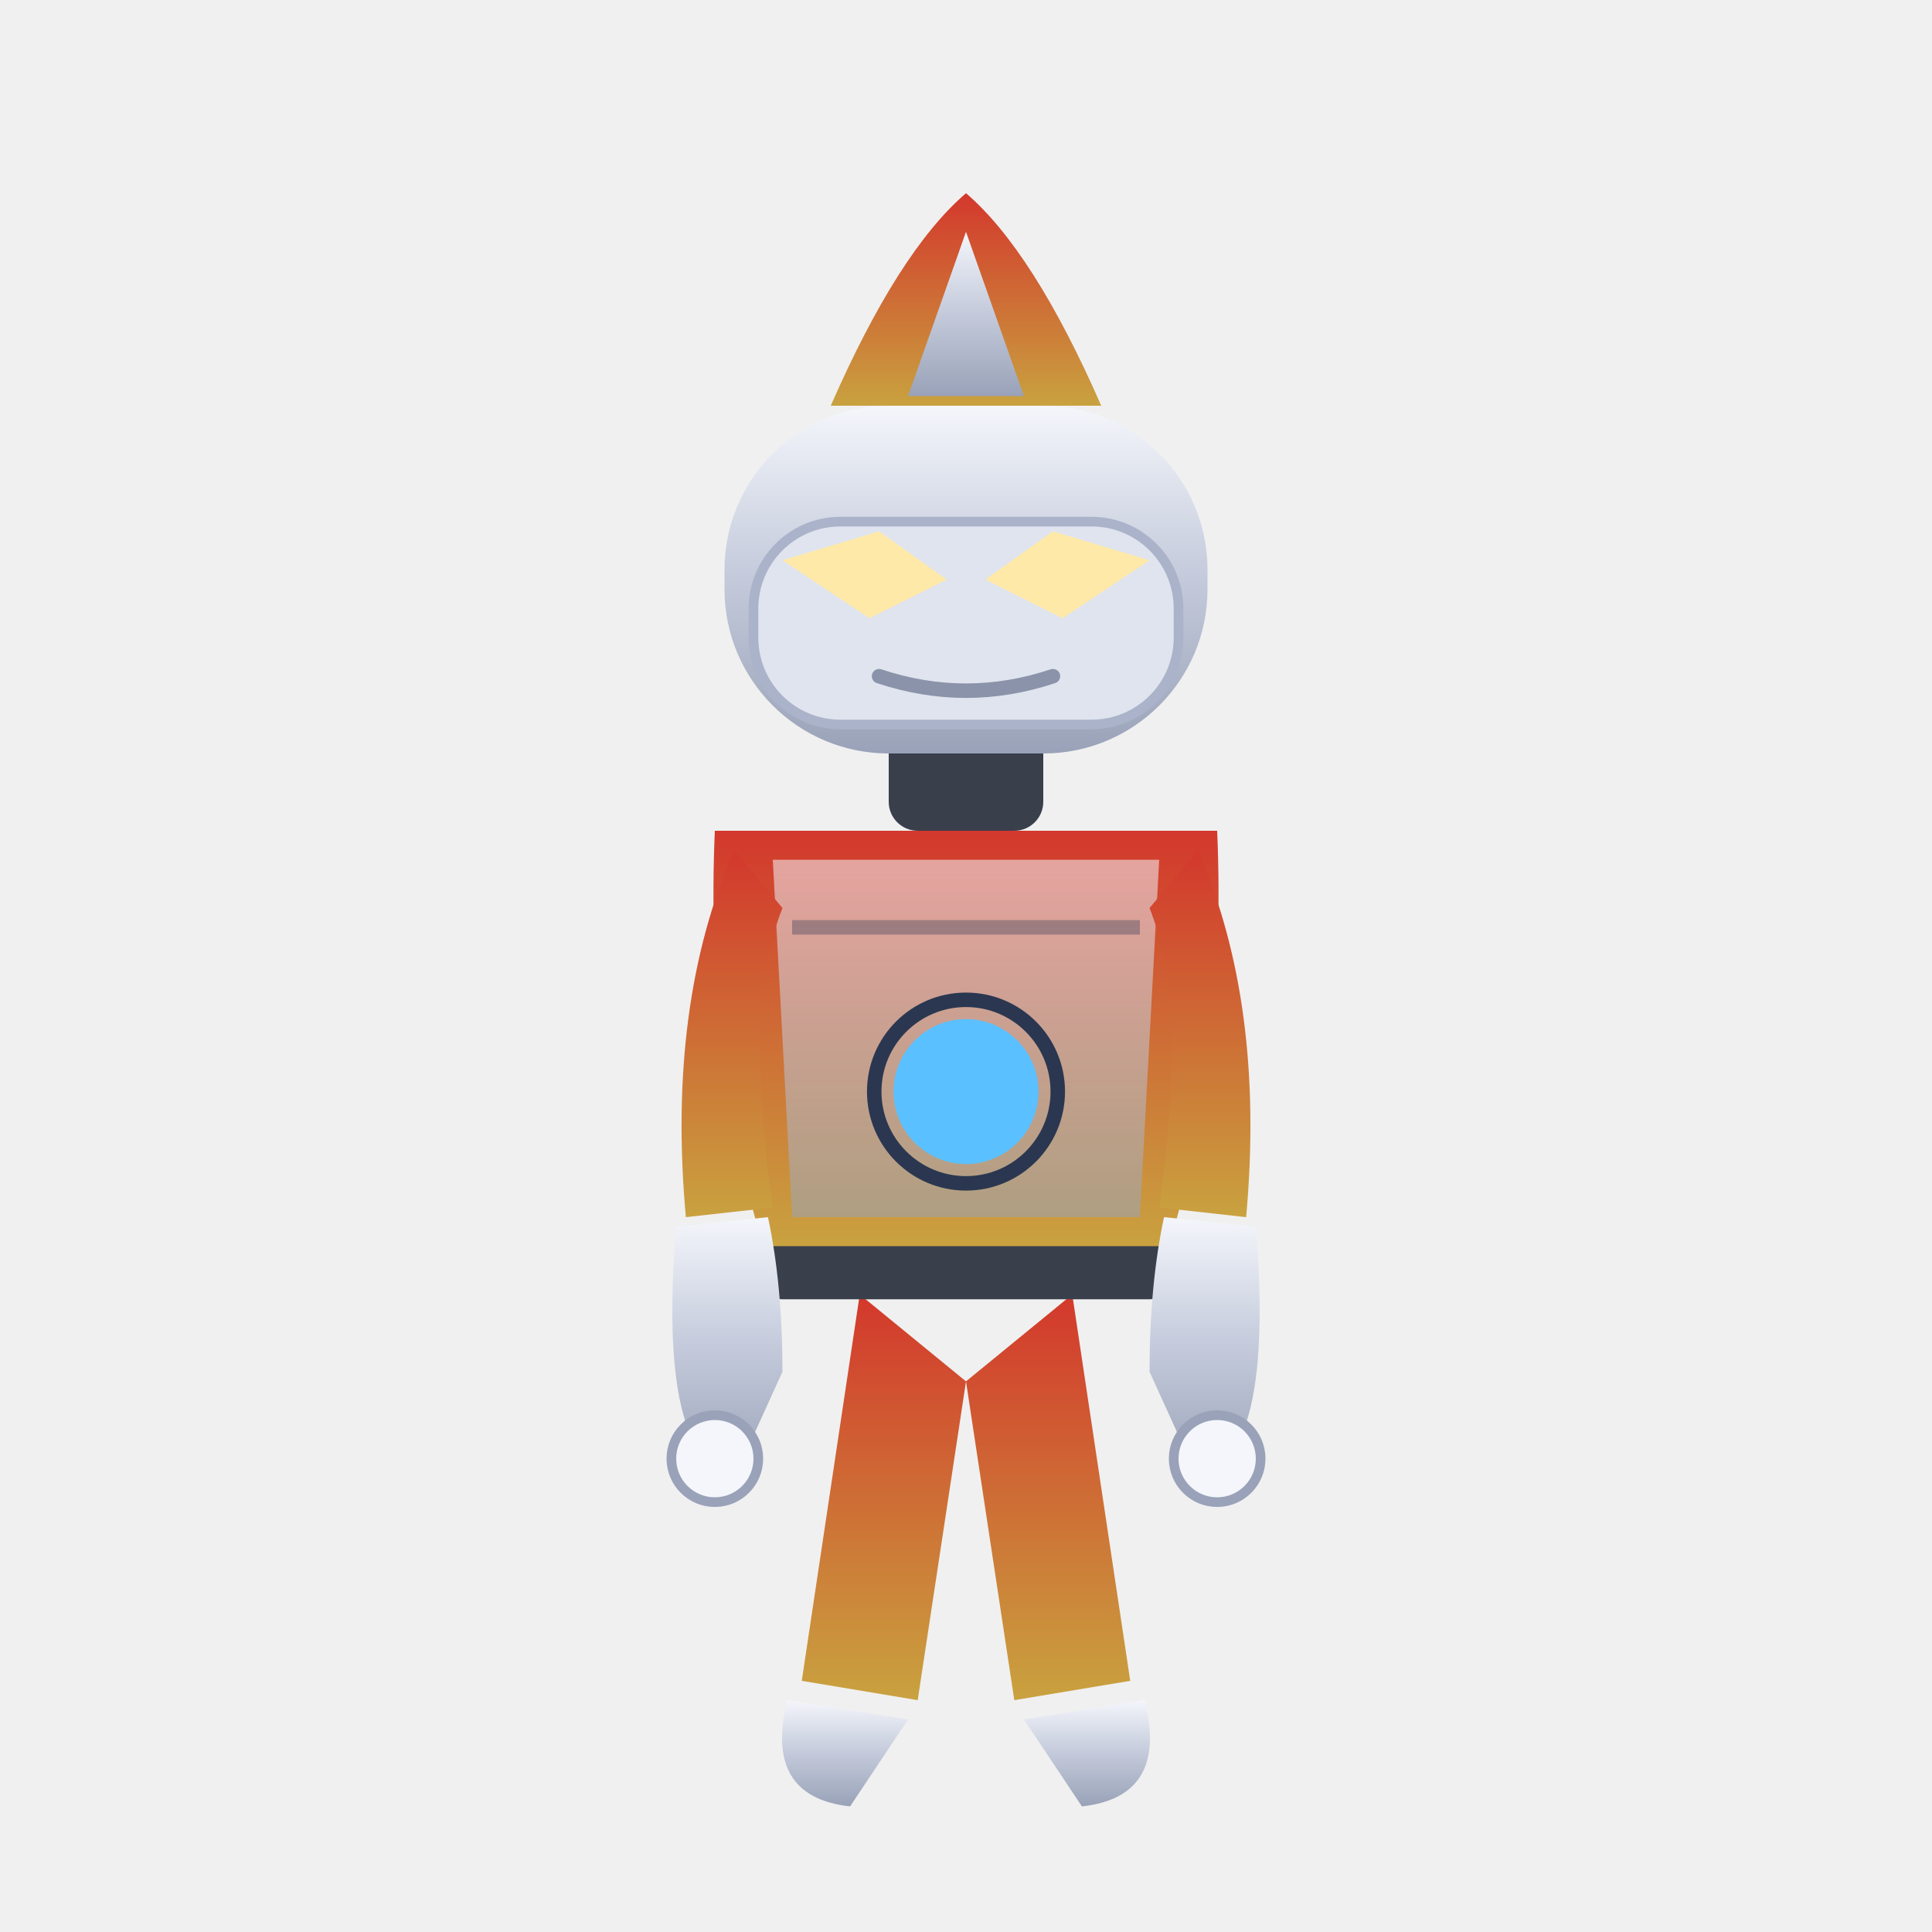
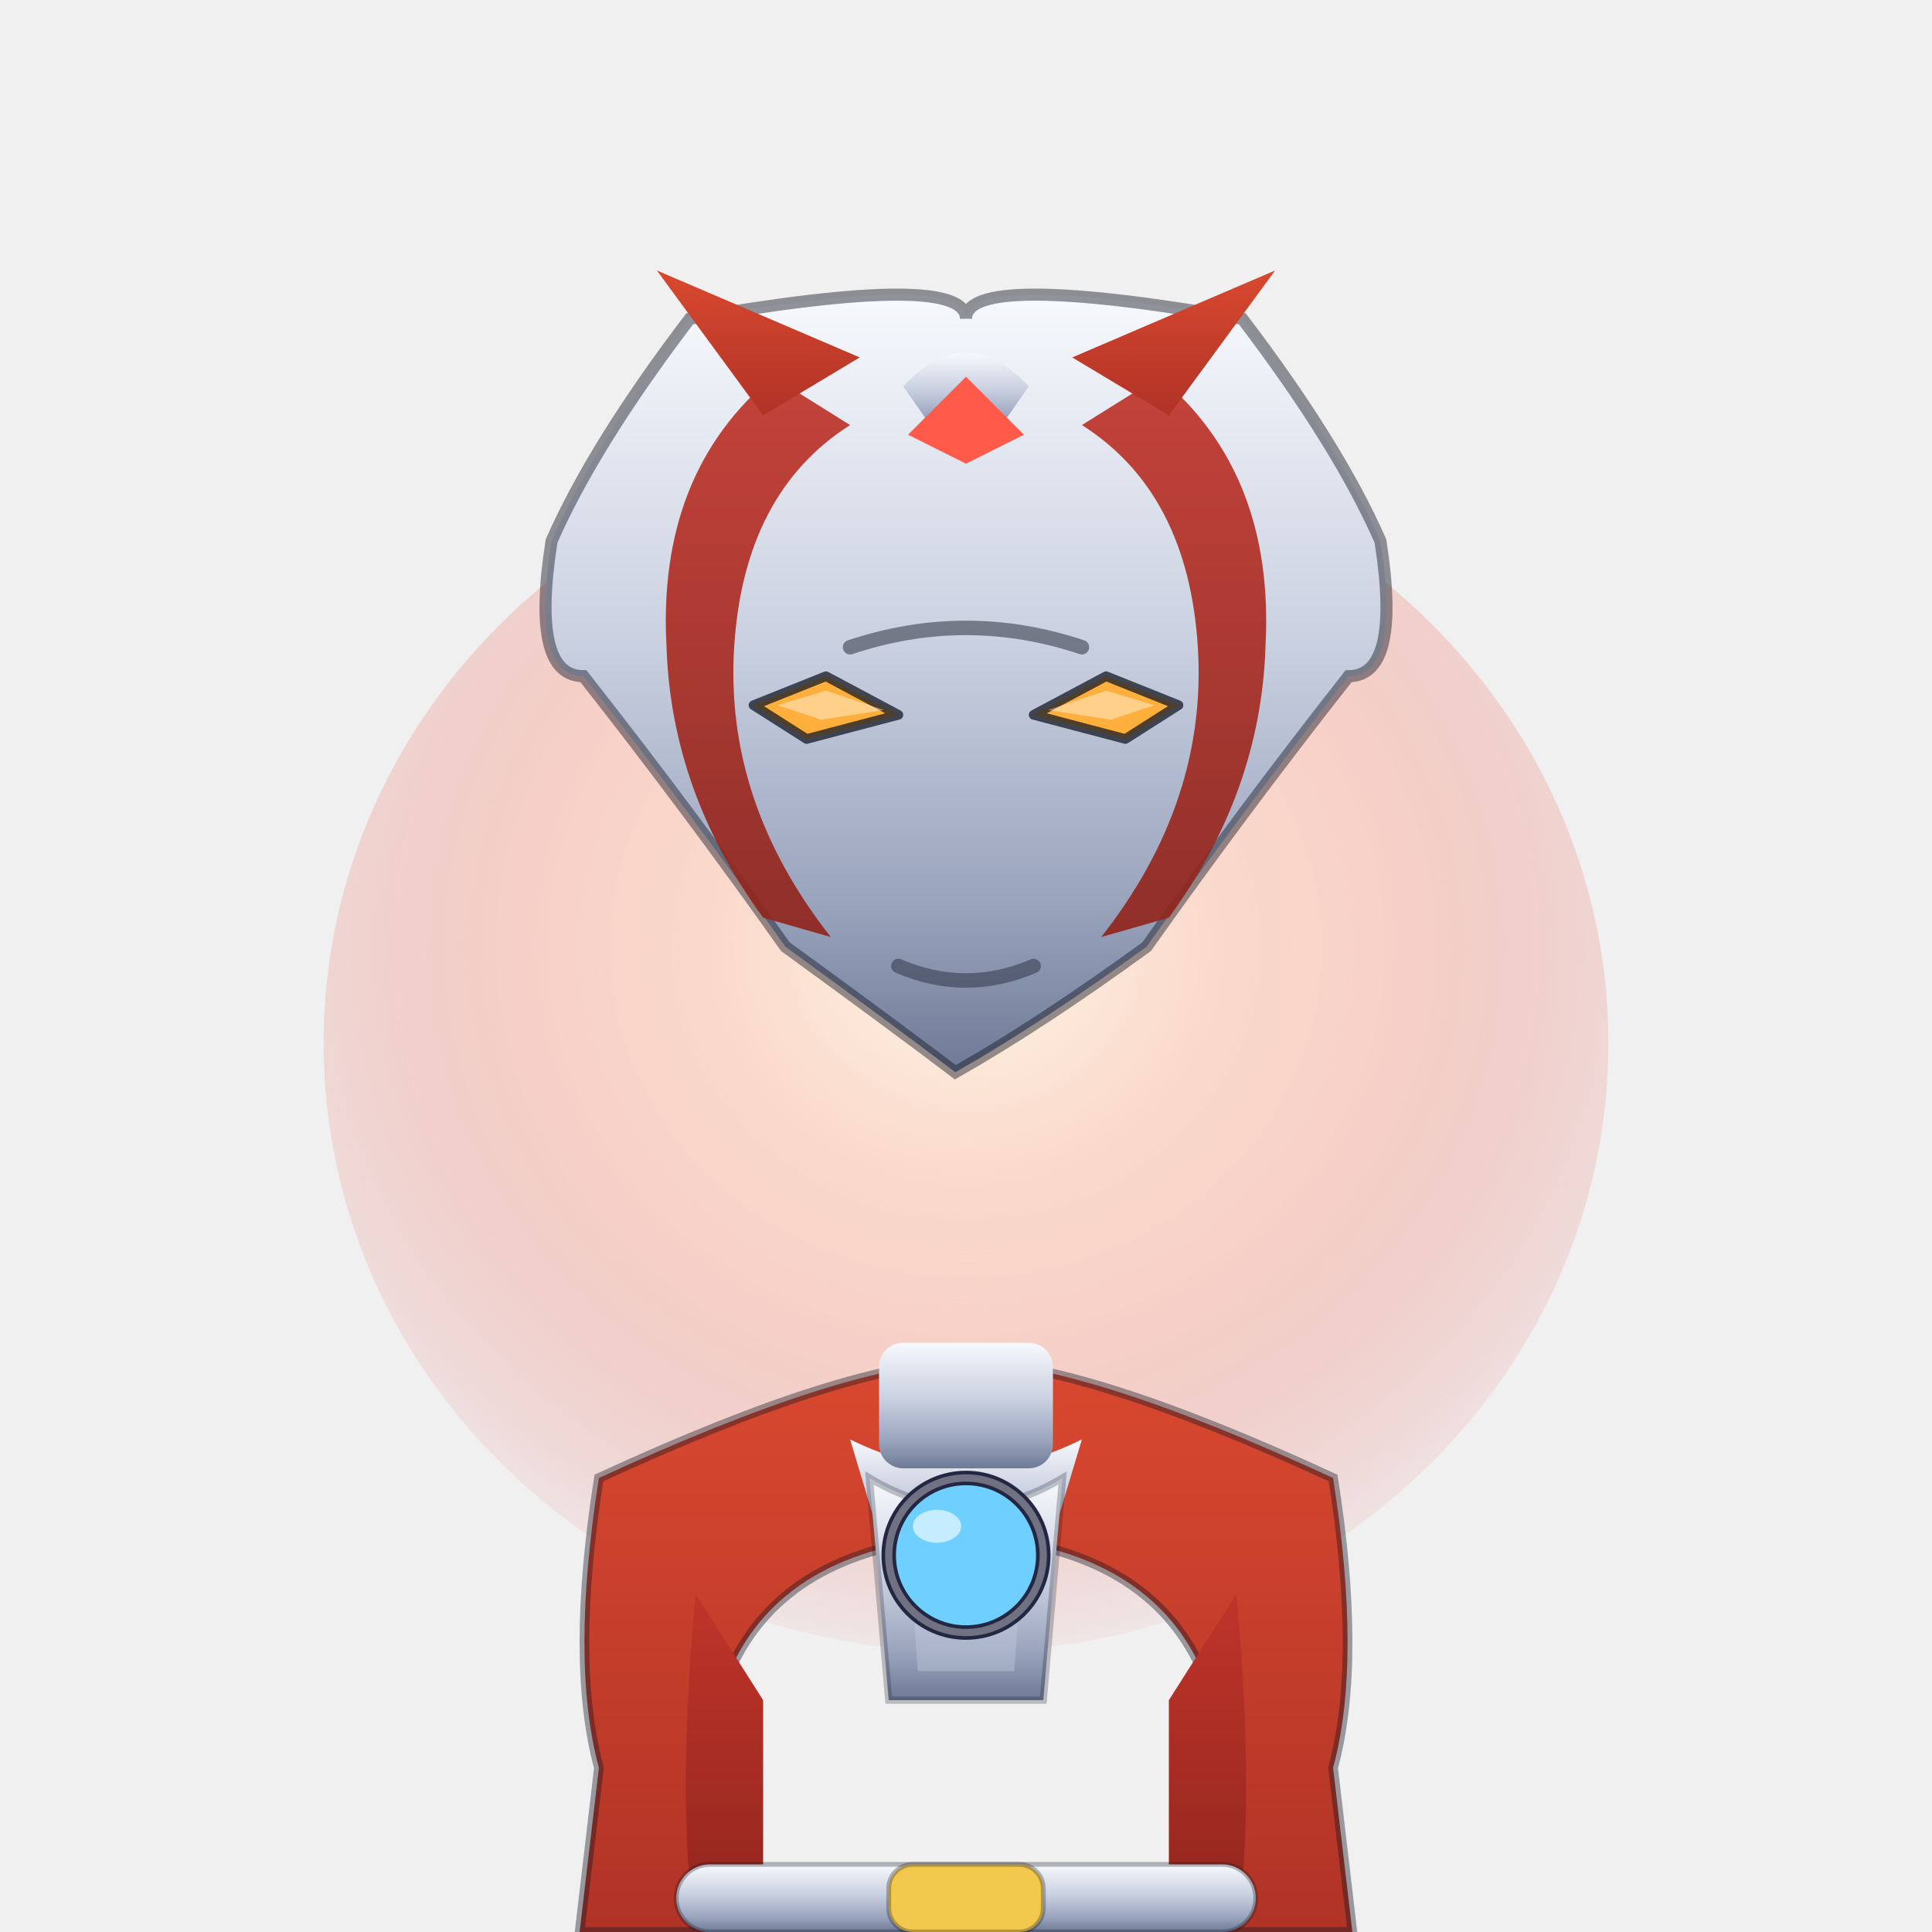
<svg xmlns="http://www.w3.org/2000/svg" viewBox="0 0 400 400" width="400" height="400" role="img">
  <defs>
-     <radialGradient id="ora_{i}" cx="50%" cy="42%" r="60%">
-       <stop offset="0%" stop-color="#fff9e6" stop-opacity="0.9" />
-       <stop offset="55%" stop-color="{m}" stop-opacity="0.55" />
-       <stop offset="100%" stop-color="{m}" stop-opacity="0" />
+     <radialGradient id="au_mebius" cx="50%" cy="42%" r="62%">
+       <stop offset="0%" stop-color="#fffbe8" stop-opacity="0.95" />
+       <stop offset="52%" stop-color="#ffb3a0" stop-opacity="0.5" />
+       <stop offset="100%" stop-color="#e0453f" stop-opacity="0" />
    </radialGradient>
-     <linearGradient id="silver_mebius" x1="0" y1="0" x2="0" y2="1">
-       <stop offset="0%" stop-color="#f4f6fb" />
-       <stop offset="45%" stop-color="#c8cede" />
-       <stop offset="100%" stop-color="#99a2b8" />
+     <linearGradient id="sv_mebius" x1="0" y1="0" x2="0" y2="1">
+       <stop offset="0%" stop-color="#f7f9fd" />
+       <stop offset="45%" stop-color="#c9d0e0" />
+       <stop offset="78%" stop-color="#9aa4bd" />
+       <stop offset="100%" stop-color="#6e7a96" />
    </linearGradient>
-     <linearGradient id="main_mebius" x1="0" y1="0" x2="0" y2="1">
-       <stop offset="0%" stop-color="#d3382c" />
-       <stop offset="100%" stop-color="#c9a23f" />
+     <linearGradient id="mn_mebius" x1="0" y1="0" x2="0" y2="1">
+       <stop offset="0%" stop-color="#d9482f" />
+       <stop offset="100%" stop-color="#b03326" />
+     </linearGradient>
+     <linearGradient id="ac_mebius" x1="0" y1="0" x2="0" y2="1">
+       <stop offset="0%" stop-color="#c0342a" />
+       <stop offset="100%" stop-color="#8f251d" />
    </linearGradient>
  </defs>
-   <ellipse cx="200" cy="215" rx="118" ry="118" fill="url(#ora_mebius)">
-     <animate attributeName="opacity" values="0.42;0.72;0.42" dur="3.2s" repeatCount="indefinite" />
+   <ellipse cx="200" cy="216" rx="133" ry="126" fill="url(#au_mebius)">
+     <animate attributeName="opacity" values="0.5;0.85;0.5" dur="3.4s" repeatCount="indefinite" />
  </ellipse>
  <g>
-     <animateTransform attributeName="transform" type="translate" values="0 0;0 -6;0 0" dur="3s" repeatCount="indefinite" />
+     <animateTransform attributeName="transform" type="translate" values="0 0;0 -5;0 0" dur="3s" repeatCount="indefinite" />
    <g>
-       <path d="M178 268 L166 348 L190 352 L200 286 Z" fill="url(#main_mebius)" />
-       <path d="M163 352 Q158 372 176 374 L188 356 Z" fill="url(#silver_mebius)" />
+       <path d="M124 306 Q118 344 124 366 L120 400 L150 400 L152 344 Q164 320 200 318 Q236 320 248 344 L250 400 L280 400 L276 366 Q282 344 276 306 Q224 282 200 282 Q176 282 124 306 Z" fill="url(#mn_mebius)" stroke="rgba(20,24,36,0.4)" stroke-width="2" />
+       <path d="M176 298 Q200 310 224 298 L218 318 Q200 326 182 318 Z" fill="url(#sv_mebius)" />
+       <path d="M144 330 Q140 374 144 400 L158 400 L158 352 Z" fill="url(#ac_mebius)" />
+       <path d="M256 330 Q260 374 256 400 L242 400 L242 352 Z" fill="url(#ac_mebius)" />
+       <path d="M180 306 Q200 318 220 306 L216 352 L184 352 Z" fill="url(#sv_mebius)" stroke="rgba(20,24,36,0.25)" stroke-width="1.5" />
+       <path d="M188 318 Q200 324 212 318 L210 346 L190 346 Z" fill="#bfc7d9" opacity="0.45" />
+       <circle cx="200" cy="322" r="16" fill="#6fd0ff" stroke="#232742" stroke-width="3" />
+       <circle cx="200" cy="322" r="16" fill="none" stroke="rgba(255,255,255,0.35)" stroke-width="1.5" />
+       <ellipse cx="194" cy="316" rx="5" ry="3.4" fill="#fff" opacity="0.6" />
+       <circle cx="200" cy="322" r="16" fill="none" stroke="#2f9ad4" stroke-width="2.5" opacity="0">
+         <animate attributeName="opacity" values="0;1;1;0" dur="4.2s" repeatCount="indefinite" />
+       </circle>
+       <rect x="140" y="386" width="120" height="14" rx="7" fill="url(#sv_mebius)" stroke="rgba(20,24,36,0.3)" />
+       <rect x="184" y="386" width="32" height="14" rx="5" fill="#f2c94c" stroke="rgba(20,24,36,0.3)" />
    </g>
    <g>
-       <path d="M222 268 L234 348 L210 352 L200 286 Z" fill="url(#main_mebius)" />
-       <path d="M237 352 Q242 372 224 374 L212 356 Z" fill="url(#silver_mebius)" />
-     </g>
-     <rect x="158" y="257" width="84" height="12" rx="4" fill="#3a3f4c" />
-     <g>
-       <path d="M148 172 Q146 218 158 258 L242 258 Q254 218 252 172 Z" fill="url(#main_mebius)" />
-       <path d="M160 178 L240 178 L236 252 L164 252 Z" fill="url(#silver_mebius)" opacity="0.55" />
-       <circle cx="200" cy="226" r="15" fill="#5bc0ff">
-         <animate attributeName="fill" values="#5bc0ff;#ff5447;#5bc0ff" dur="1.8s" repeatCount="indefinite" />
-         <animate attributeName="r" values="15;16.5;15" dur="1.8s" repeatCount="indefinite" />
-       </circle>
-       <circle cx="200" cy="226" r="19" fill="none" stroke="#2b3750" stroke-width="3" />
-       <path d="M164 192 L236 192" stroke="#2b3750" stroke-width="3" opacity="0.35" />
-     </g>
-     <g>
-       <animateTransform attributeName="transform" type="rotate" values="-3 158 196;2 158 196;-3 158 196" dur="4s" repeatCount="indefinite" />
-       <path d="M152 176 Q138 208 142 252 L160 250 Q154 208 162 188 Z" fill="url(#main_mebius)" />
-       <path d="M140 254 Q136 302 152 306 L162 284 Q162 266 159 252 Z" fill="url(#silver_mebius)" />
-       <circle cx="148" cy="302" r="9" fill="#f4f6fb" stroke="#99a2b8" stroke-width="2" />
-     </g>
-     <g>
-       <animateTransform attributeName="transform" type="rotate" values="3 242 196;-2 242 196;3 242 196" dur="4s" repeatCount="indefinite" />
-       <path d="M248 176 Q262 208 258 252 L240 250 Q246 208 238 188 Z" fill="url(#main_mebius)" />
-       <path d="M260 254 Q264 302 248 306 L238 284 Q238 266 241 252 Z" fill="url(#silver_mebius)" />
-       <circle cx="252" cy="302" r="9" fill="#f4f6fb" stroke="#99a2b8" stroke-width="2" />
-     </g>
-     <rect x="184" y="150" width="32" height="22" rx="6" fill="#3a3f4c" />
-     <g>
-       <rect x="150" y="84" width="100" height="72" rx="34" fill="url(#silver_mebius)" />
-       <path d="M172 84 Q186 52 200 40 Q214 52 228 84 Z" fill="url(#main_mebius)" />
-       <path d="M188 82 L200 48 L212 82 Z" fill="url(#silver_mebius)" />
-       <rect x="156" y="108" width="88" height="42" rx="18" fill="#dfe4ee" />
-       <rect x="156" y="108" width="88" height="42" rx="18" fill="none" stroke="#aab3c9" stroke-width="2" />
-       <g>
-         <path d="M162 116 L182 110 L196 120 L180 128 Z" fill="#ffe9a8" />
-         <path d="M238 116 L218 110 L204 120 L220 128 Z" fill="#ffe9a8" />
-         <animate attributeName="opacity" values="1;0.82;1" dur="3.6s" repeatCount="indefinite" />
+       <rect x="182" y="278" width="36" height="26" rx="5" fill="url(#sv_mebius)" />
+       <path d="M142.8 66 Q123.0 92 114.2 112 Q109.8 140 120.8 140 Q142.8 168 162.6 196 Q184.6 212 197.8 222 Q215.4 212 237.4 196 Q257.2 168 279.2 140 Q290.2 140 285.8 112 Q277.0 92 257.2 66 Q200 56 200 66 Q200 56 142.8 66 Z" fill="url(#sv_mebius)" stroke="rgba(20,24,36,0.45)" stroke-width="2.5" />
+       <path d="M160 78 Q136 98 138 134 Q139 164 158 190 L172 194 Q150 166 152 134 Q154 102 176 88 Z" fill="url(#ac_mebius)" opacity="0.92" />
+       <g transform="translate(400,0) scale(-1,1)">
+         <path d="M160 78 Q136 98 138 134 Q139 164 158 190 L172 194 Q150 166 152 134 Q154 102 176 88 Z" fill="url(#ac_mebius)" opacity="0.92" />
      </g>
-       <path d="M182 140 Q200 146 218 140" fill="none" stroke="#8b93ab" stroke-width="3" stroke-linecap="round" />
+       <path d="M158 86 L136 56 L178 74 Z" fill="url(#mn_mebius)" />
+       <path d="M242 86 L264 56 L222 74 Z" fill="url(#mn_mebius)" />
+       <path d="M187 80 Q200 66 213 80 L206 90 L194 90 Z" fill="url(#sv_mebius)" />
+       <path d="M188 90 L200 78 L212 90 L200 96 Z" fill="#ff5a4a" />
+       <path d="M176 134 Q200 126 224 134" fill="none" stroke="rgba(30,34,48,0.5)" stroke-width="3" stroke-linecap="round" />
+       <path d="M214 148 L229 140 L244 146 L233 153 Z" fill="#ffb03c" stroke="rgba(20,24,36,0.75)" stroke-width="2" stroke-linejoin="round" />
+       <path d="M217 147 L229 143 L239 146 L230 149 Z" fill="#fff" opacity="0.4" />
+       <g transform="translate(400,0) scale(-1,1)">
+         <path d="M214 148 L229 140 L244 146 L233 153 Z" fill="#ffb03c" stroke="rgba(20,24,36,0.75)" stroke-width="2" stroke-linejoin="round" />
+         <path d="M217 147 L229 143 L239 146 L230 149 Z" fill="#fff" opacity="0.4" />
+       </g>
+       <path d="M186 200 Q200 206 214 200" fill="none" stroke="rgba(30,34,50,0.45)" stroke-width="3" stroke-linecap="round" />
    </g>
  </g>
</svg>
